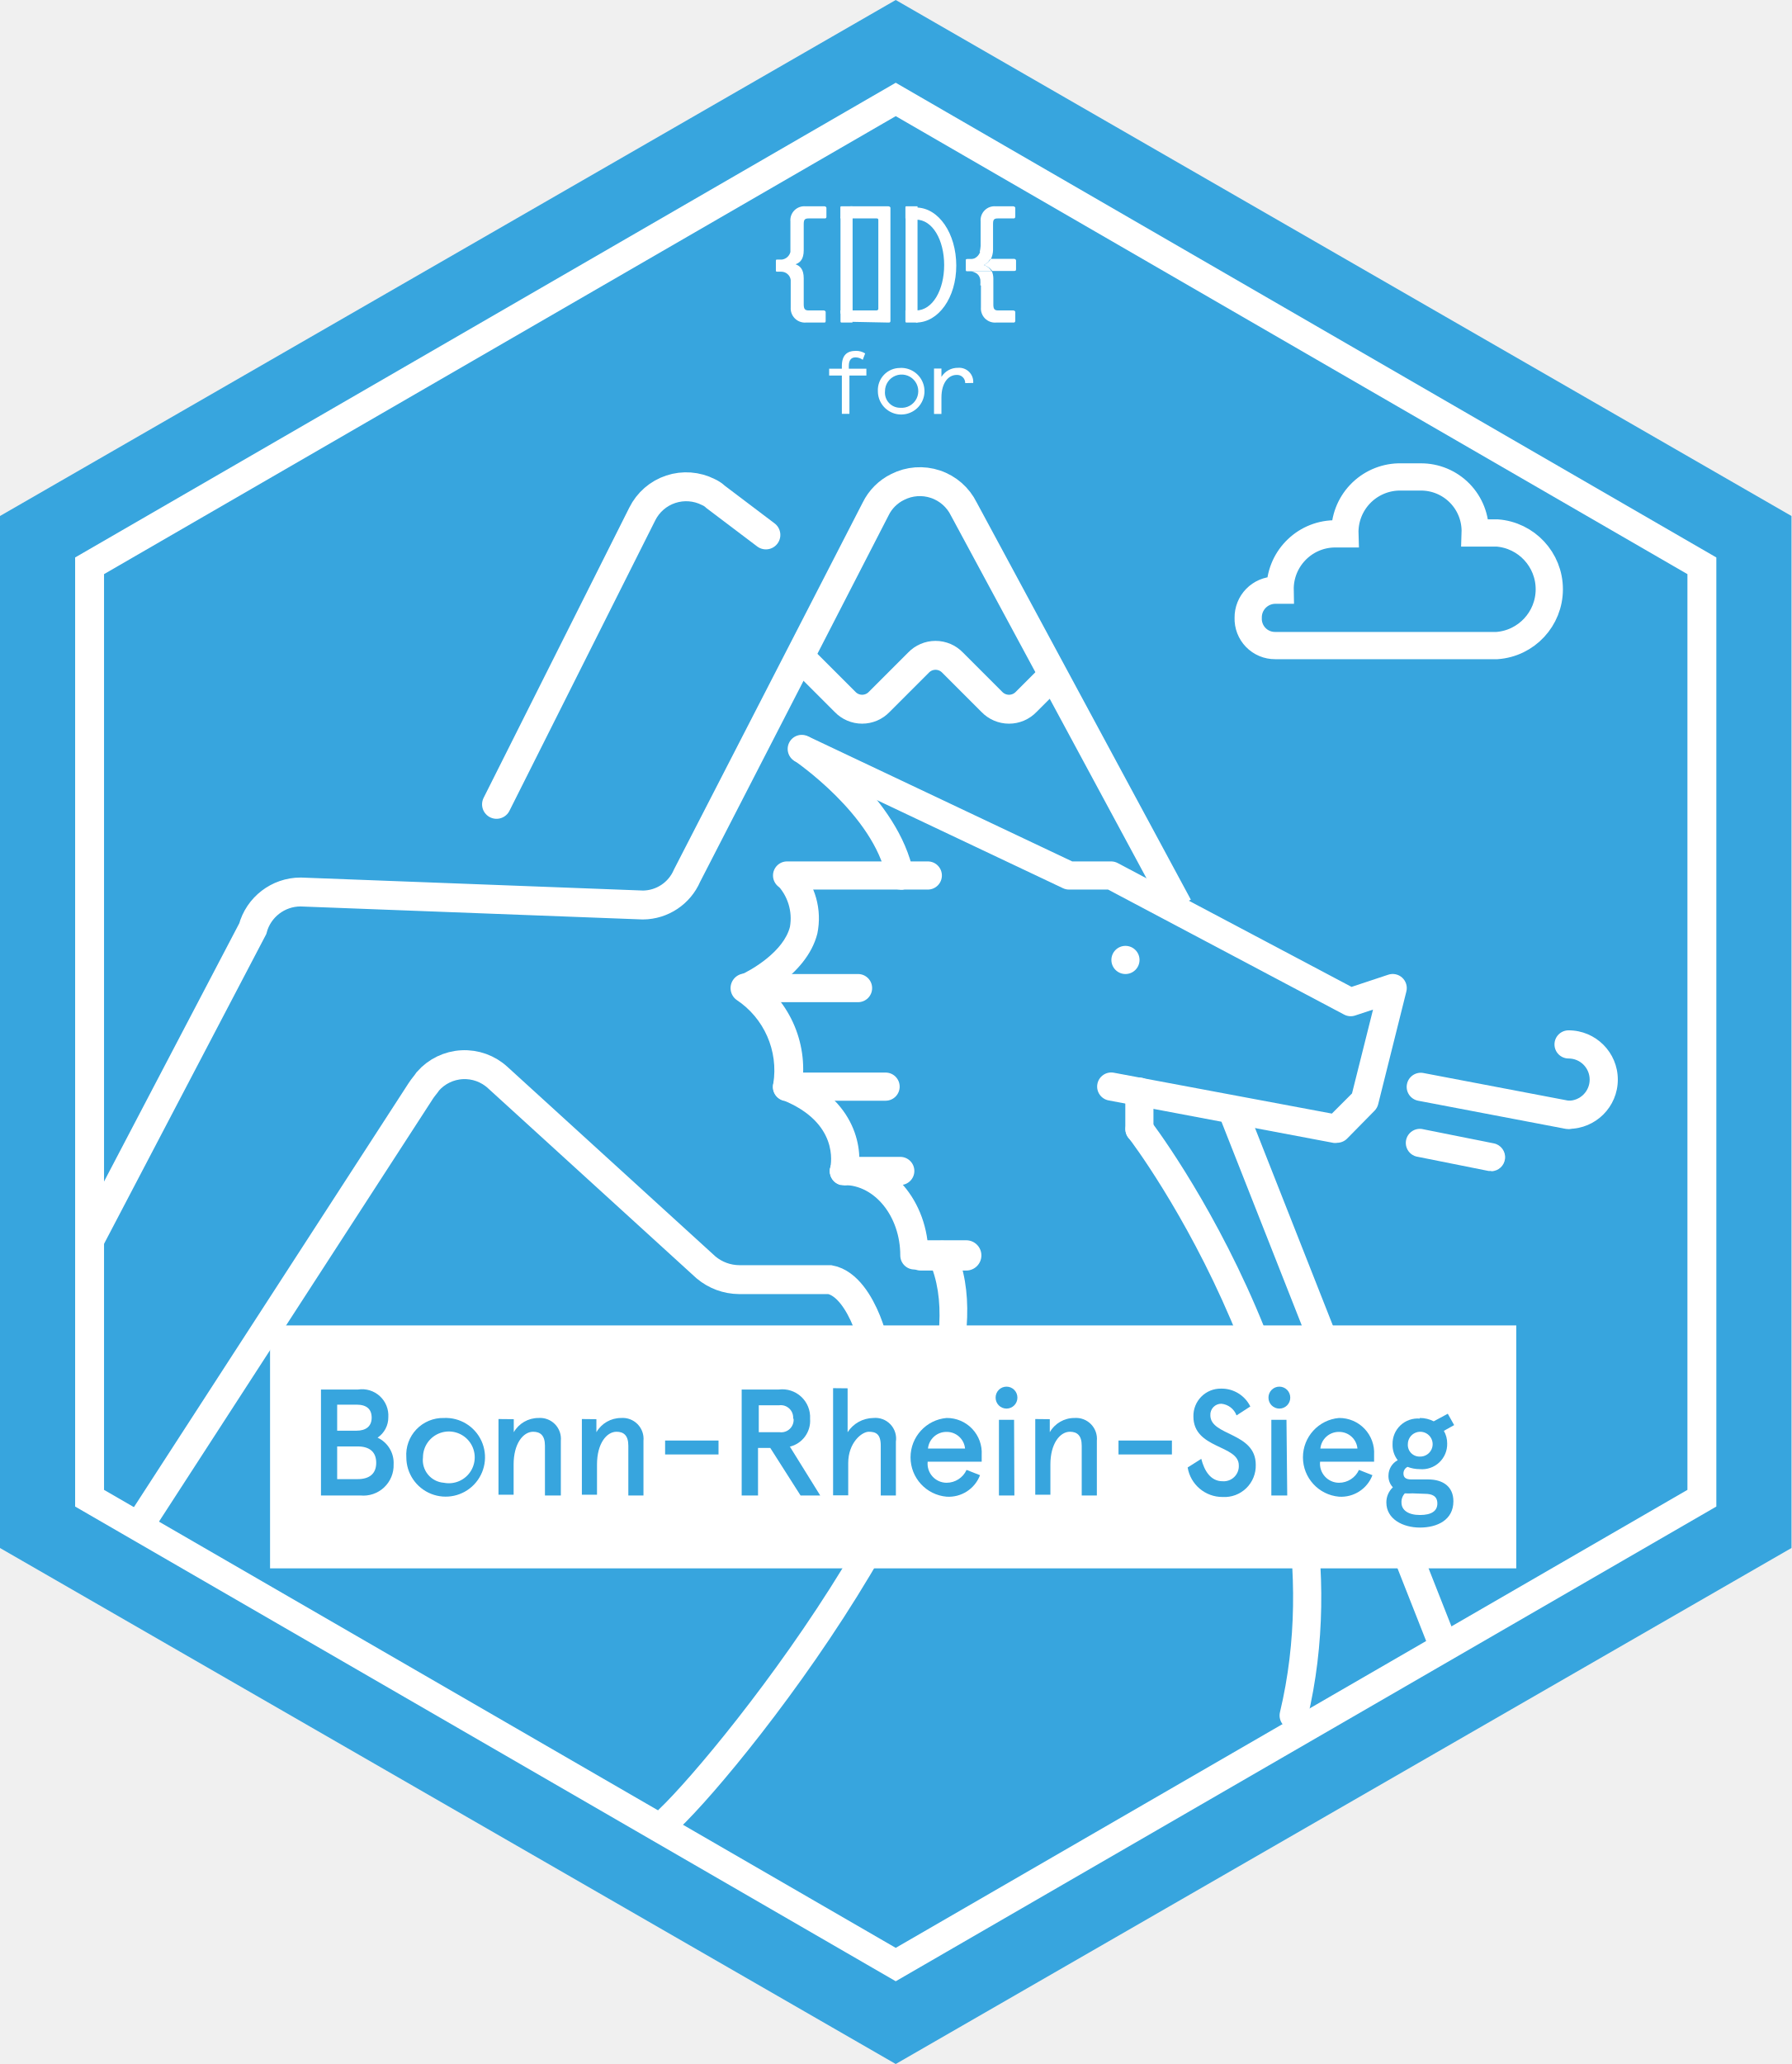
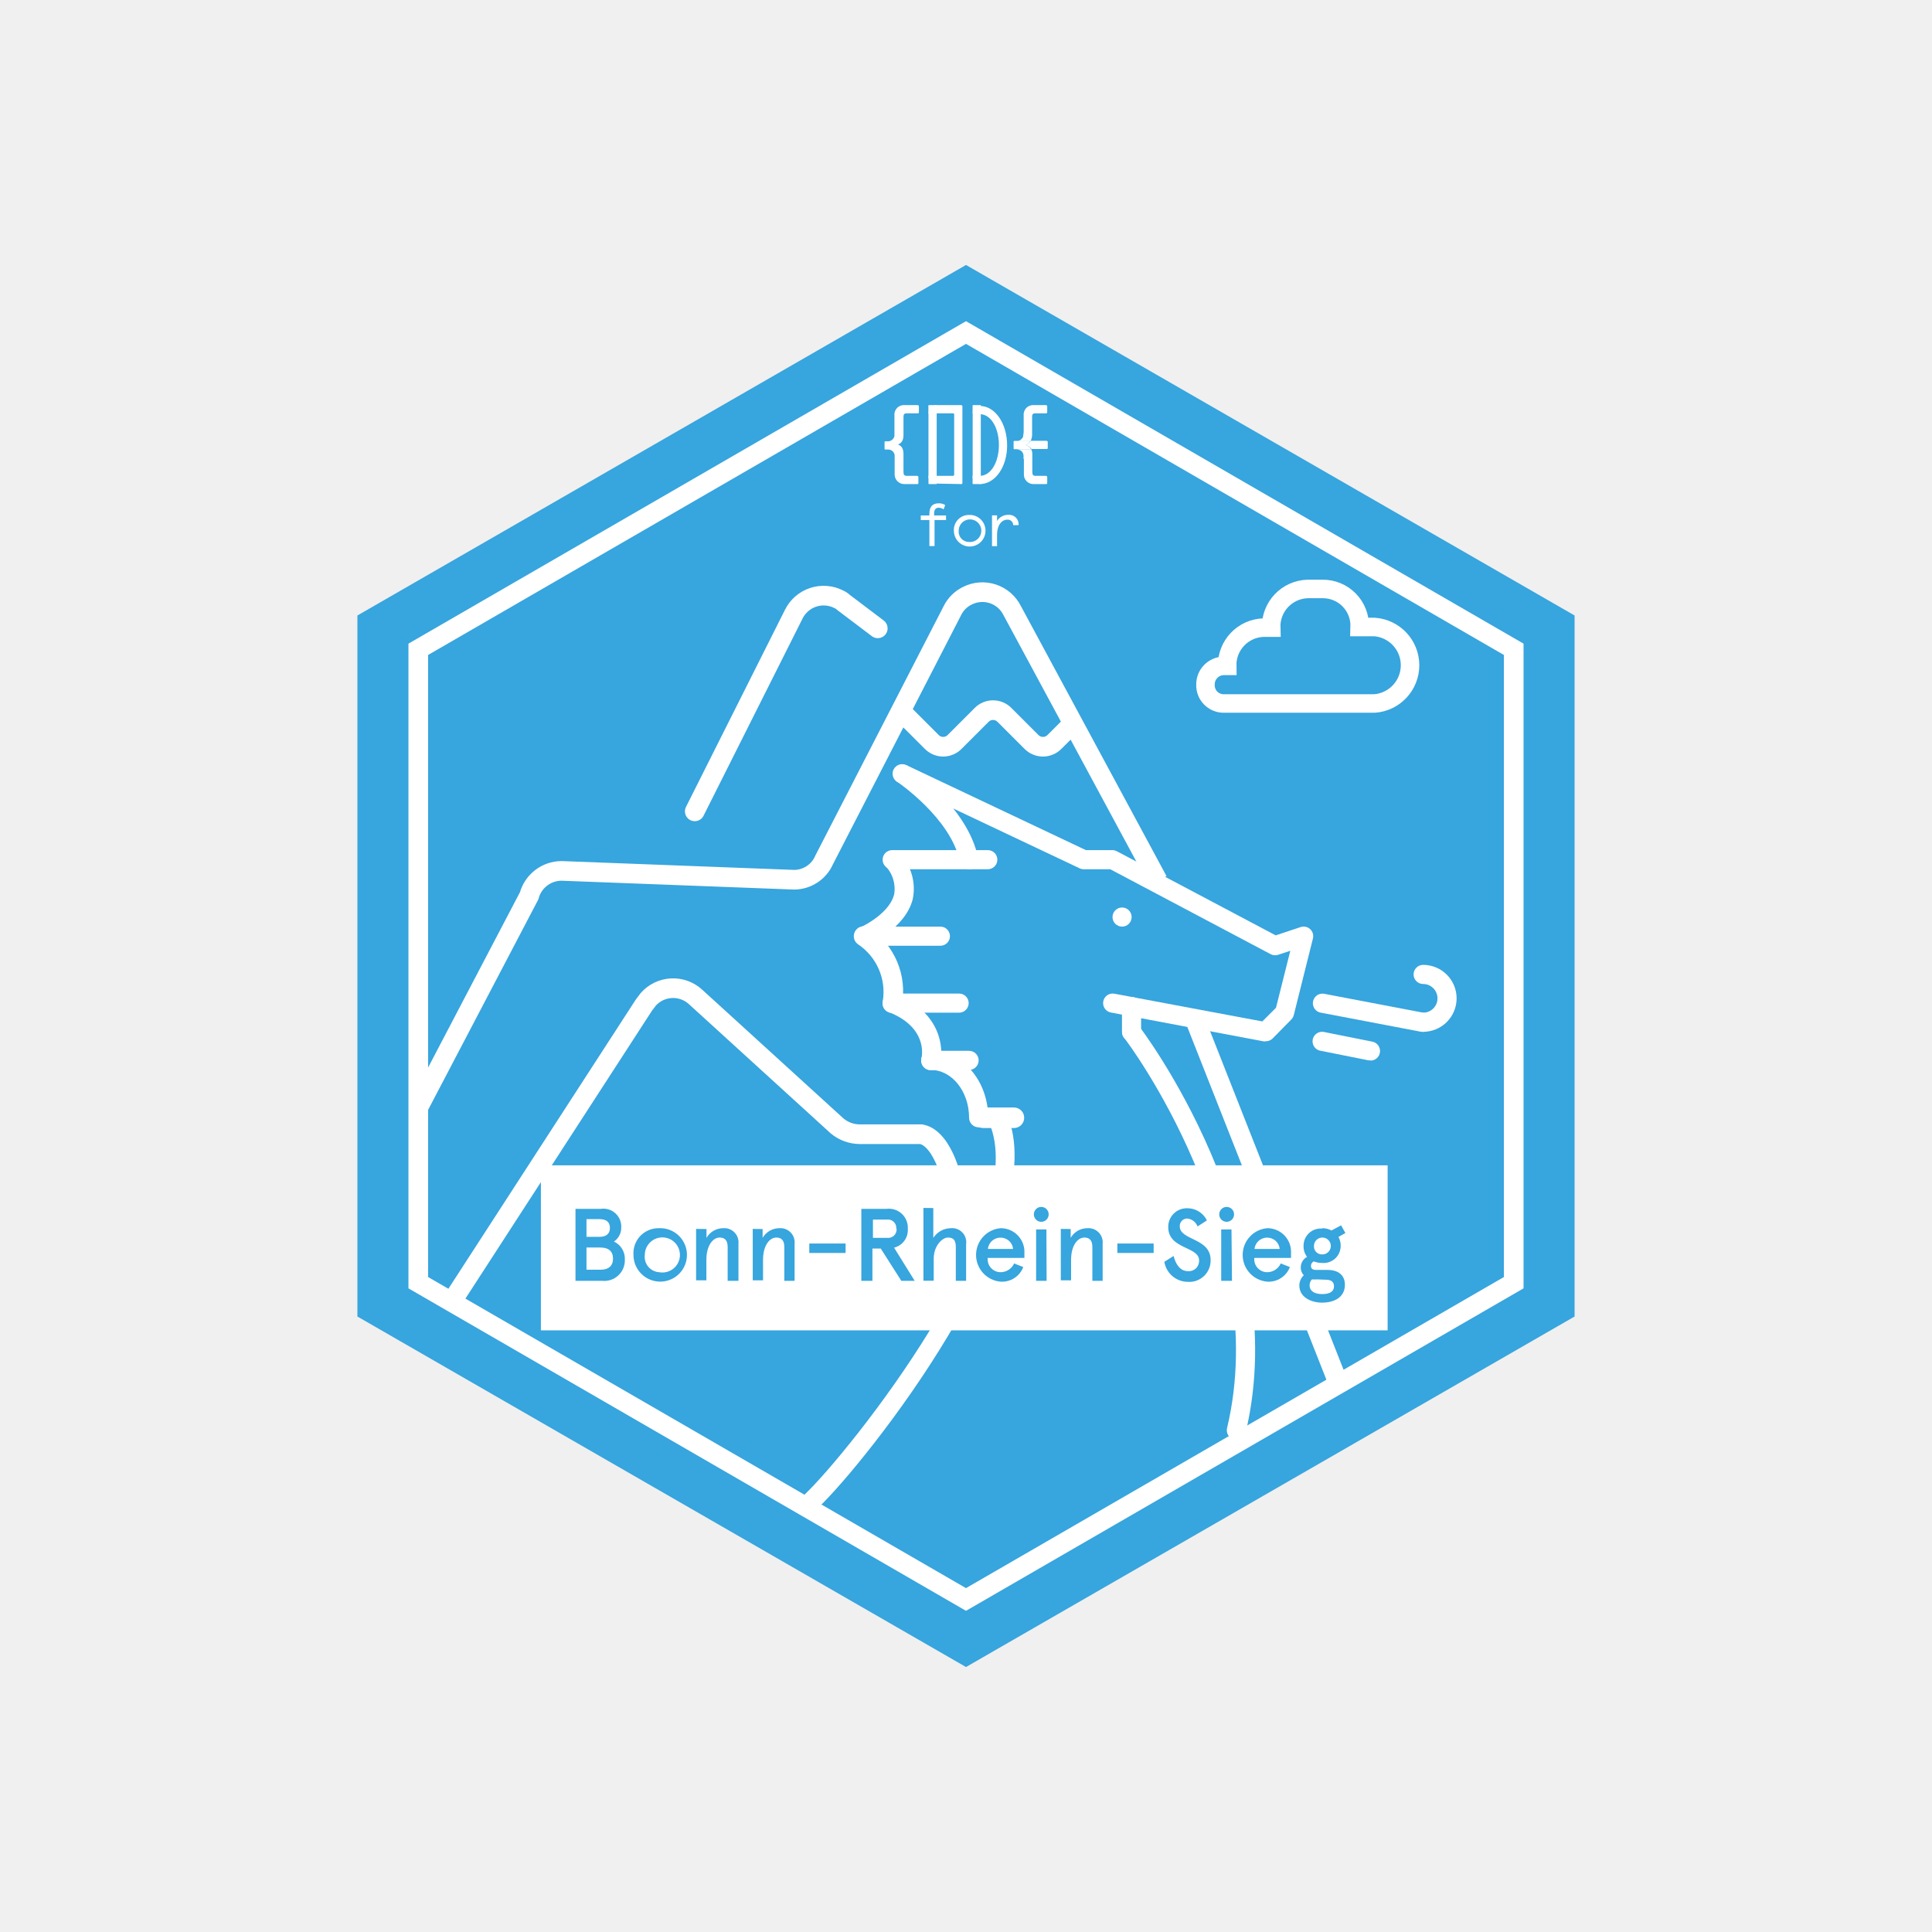
- <svg xmlns="http://www.w3.org/2000/svg" id="Ebene_1" data-name="Ebene 1" viewBox="0 0 118.37 136.36">
-   <defs>
-     <style>.cls-1,.cls-5,.cls-7,.cls-8,.cls-9{fill:none;}.cls-2{fill:#37a5de;}.cls-3{clip-path:url(#clip-path);}.cls-4{fill:#fff;}.cls-5,.cls-7,.cls-8,.cls-9{stroke:#fff;stroke-miterlimit:10;}.cls-5,.cls-7{stroke-width:1.91px;}.cls-6{clip-path:url(#clip-path-2);}.cls-7{stroke-linecap:round;}.cls-8{stroke-width:1.8px;}.cls-9{stroke-width:0.99px;}</style>
+ <svg xmlns="http://www.w3.org/2000/svg" id="Ebene_1" data-name="Ebene 1" viewBox="0 0 187.9 187.9" version="1.1" width="187.9" height="187.9">
+   <defs id="defs10">
+     <style id="style2">.cls-1,.cls-5,.cls-7,.cls-8,.cls-9{fill:none;}.cls-2{fill:#37a5de;}.cls-3{clip-path:url(#clip-path);}.cls-4{fill:#fff;}.cls-5,.cls-7,.cls-8,.cls-9{stroke:#fff;stroke-miterlimit:10;}.cls-5,.cls-7{stroke-width:1.91px;}.cls-6{clip-path:url(#clip-path-2);}.cls-7{stroke-linecap:round;}.cls-8{stroke-width:1.8px;}.cls-9{stroke-width:0.99px;}</style>
    <clipPath id="clip-path" transform="translate(-8.99 -9.49)">
-       <rect class="cls-1" width="136.35" height="155.34" />
+       <rect class="cls-1" width="136.35" height="155.34" id="rect4" x="0" y="0" style="fill:none" />
    </clipPath>
    <clipPath id="clip-path-2" transform="translate(-8.99 -9.49)">
-       <rect class="cls-1" width="136.35" height="155.34" />
+       <rect class="cls-1" width="136.35" height="155.34" id="rect7" x="0" y="0" style="fill:none" />
    </clipPath>
  </defs>
-   <polygon class="cls-2" points="0 102.27 0 34.09 59.19 0 118.38 34.09 118.38 102.27 59.19 136.36 0 102.27" />
-   <g class="cls-3">
-     <path class="cls-4" d="M66,33.26a.82.82,0,0,0-.48-.16c-.28,0-.44.18-.44.56v.19h1.16v.45H65.12v2.53h-.5V34.3h-.84v-.45h.84v-.18c0-.72.35-1,.92-1a1.11,1.11,0,0,1,.62.17Z" transform="translate(-8.99 -9.49)" />
-     <path class="cls-4" d="M68.42,33.8A1.54,1.54,0,1,1,67,35.34a1.46,1.46,0,0,1,1.47-1.54m0,2.63a1.1,1.1,0,1,0-1-1.09,1,1,0,0,0,1,1.09" transform="translate(-8.99 -9.49)" />
-     <path class="cls-4" d="M72.77,34.8a.53.53,0,0,0-.57-.54c-.52,0-1,.49-1,1.5v1.08h-.49v-3h.49v.55a1.26,1.26,0,0,1,1.1-.6.93.93,0,0,1,1,1Z" transform="translate(-8.99 -9.49)" />
-     <polygon class="cls-4" points="55.54 14.33 55.54 14.43 55.54 20.72 56.07 20.72 56.22 20.72 56.34 20.72 56.34 14.33 55.54 14.33" />
-     <path class="cls-4" d="M67.7,30.8c.06,0,.13,0,.13-.1V23.22c0-.05-.07-.1-.13-.1H65.2c-.05,0-.07,0-.07.05v.65c0,.05,0,.1.07.1H66.9c.06,0,.13,0,.13.1V29.9c0,.06-.07.1-.13.1H65.2c-.05,0-.07,0-.07,0v.65c0,.05,0,.1.07.1Z" transform="translate(-8.99 -9.49)" />
-     <polygon class="cls-4" points="59.84 14.33 59.84 14.43 59.84 20.72 60.51 20.72 60.63 20.72 60.63 14.33 59.84 14.33" />
-     <path class="cls-4" d="M69.52,30.8V30c1.1,0,1.86-1.36,1.86-3s-.76-3-1.86-3v-.8c1.5,0,2.66,1.72,2.66,3.84S71,30.8,69.52,30.8" transform="translate(-8.99 -9.49)" />
-     <path class="cls-4" d="M61.24,28.35V29.8a.94.94,0,0,0,1,1h1.24s.07,0,.07-.1v-.6c0-.05-.07-.1-.12-.1h-1c-.26,0-.33-.11-.33-.4V27.88c0-.6-.24-.82-.54-.93.3-.11.54-.33.54-.93V24.3c0-.29.06-.38.33-.38h1.1a.1.1,0,0,0,.07-.1v-.6c0-.05-.07-.1-.12-.1H62.22a.92.92,0,0,0-1,1v1.62s0,.3,0,.4a.67.67,0,0,1-.57.5h-.31c-.06,0-.08,0-.08.1v.6c0,.06,0,.1.08.1h.28a.63.63,0,0,1,.62.54c0,.1,0,.39,0,.39" transform="translate(-8.99 -9.49)" />
-     <path class="cls-4" d="M65.2,23.12h-.6c-.06,0-.08,0-.08.1v.7h.8v-.8Z" transform="translate(-8.99 -9.49)" />
-     <path class="cls-4" d="M64.53,30.1v.6c0,.05,0,.1.07.1h.72V30h-.8Z" transform="translate(-8.99 -9.49)" />
-     <path class="cls-4" d="M69.49,23.12h-.6c-.06,0-.07,0-.07.1v.7h.8v-.8Z" transform="translate(-8.99 -9.49)" />
-     <path class="cls-4" d="M68.82,30.1v.6c0,.05,0,.1.07.1h.73V30h-.8Z" transform="translate(-8.99 -9.49)" />
-     <path class="cls-4" d="M73.81,28.35V29.8a.93.93,0,0,0,1,1H76a.12.12,0,0,0,.08-.1v-.6c0-.05-.07-.1-.13-.1h-1c-.26,0-.32-.11-.32-.4V27.88a1.17,1.17,0,0,0-.1-.47H73.17c.37.1.53.23.6.55a2.33,2.33,0,0,1,0,.38" transform="translate(-8.99 -9.49)" />
-     <path class="cls-4" d="M73.76,26.12a.73.73,0,0,1-.56.5h1.26a1.41,1.41,0,0,0,.15-.6V24.3c0-.29.05-.38.32-.38H76a.11.11,0,0,0,.08-.1v-.6c0-.05-.08-.1-.13-.1H74.79a.92.92,0,0,0-1,1v1.62a2.77,2.77,0,0,1-.06.4" transform="translate(-8.99 -9.49)" />
-     <path class="cls-4" d="M74,27a1.11,1.11,0,0,1,.56.39H76c.06,0,.13,0,.13-.1v-.6c0-.05-.08-.1-.13-.1H74.46A1,1,0,0,1,74,27" transform="translate(-8.99 -9.49)" />
-     <path class="cls-4" d="M72.88,26.61c-.06,0-.07,0-.07.1v.6c0,.05,0,.1.07.1h1.63A.87.87,0,0,0,74,27a.79.79,0,0,0,.42-.4H72.88Z" transform="translate(-8.99 -9.49)" />
-     <polygon class="cls-5" points="112.46 98.98 59.19 129.79 5.92 98.98 5.92 37.38 59.19 6.57 112.46 37.38 112.46 98.98" />
+   <polygon class="cls-2" points="59.19,0 118.38,34.09 118.38,102.27 59.19,136.36 0,102.27 0,34.09 " id="polygon14" style="fill:#37a5de" transform="translate(34.76,25.77)" />
+   <g class="cls-3" clip-path="url(#clip-path)" id="g50" transform="translate(34.76,25.77)">
+     <path class="cls-4" d="M 66,33.26 A 0.82,0.82 0 0 0 65.52,33.1 c -0.28,0 -0.44,0.18 -0.44,0.56 v 0.19 h 1.16 v 0.45 h -1.12 v 2.53 h -0.5 V 34.3 h -0.84 v -0.45 h 0.84 v -0.18 c 0,-0.72 0.35,-1 0.92,-1 a 1.11,1.11 0 0 1 0.62,0.17 z" transform="translate(-8.99,-9.49)" id="path16" style="fill:#ffffff" />
+     <path class="cls-4" d="M 68.42,33.8 A 1.54,1.54 0 1 1 67,35.34 1.46,1.46 0 0 1 68.47,33.8 m 0,2.63 a 1.1,1.1 0 1 0 -1,-1.09 1,1 0 0 0 1,1.09" transform="translate(-8.99,-9.49)" id="path18" style="fill:#ffffff" />
+     <path class="cls-4" d="M 72.77,34.8 A 0.53,0.53 0 0 0 72.2,34.26 c -0.52,0 -1,0.49 -1,1.5 v 1.08 h -0.49 v -3 h 0.49 v 0.55 a 1.26,1.26 0 0 1 1.1,-0.6 0.93,0.93 0 0 1 1,1 z" transform="translate(-8.99,-9.49)" id="path20" style="fill:#ffffff" />
+     <polygon class="cls-4" points="56.34,14.33 55.54,14.33 55.54,14.43 55.54,20.72 56.07,20.72 56.22,20.72 56.34,20.72 " id="polygon22" style="fill:#ffffff" />
+     <path class="cls-4" d="m 67.7,30.8 c 0.06,0 0.13,0 0.13,-0.1 v -7.48 c 0,-0.05 -0.07,-0.1 -0.13,-0.1 h -2.5 c -0.05,0 -0.07,0 -0.07,0.05 v 0.65 c 0,0.05 0,0.1 0.07,0.1 h 1.7 c 0.06,0 0.13,0 0.13,0.1 v 5.88 c 0,0.06 -0.07,0.1 -0.13,0.1 h -1.7 c -0.05,0 -0.07,0 -0.07,0 v 0.65 c 0,0.05 0,0.1 0.07,0.1 z" transform="translate(-8.99,-9.49)" id="path24" style="fill:#ffffff" />
+     <polygon class="cls-4" points="59.84,20.72 60.51,20.72 60.63,20.72 60.63,14.33 59.84,14.33 59.84,14.43 " id="polygon26" style="fill:#ffffff" />
+     <path class="cls-4" d="M 69.52,30.8 V 30 c 1.1,0 1.86,-1.36 1.86,-3 0,-1.64 -0.76,-3 -1.86,-3 v -0.8 c 1.5,0 2.66,1.72 2.66,3.84 0,2.12 -1.18,3.76 -2.66,3.76" transform="translate(-8.99,-9.49)" id="path28" style="fill:#ffffff" />
+     <path class="cls-4" d="m 61.24,28.35 v 1.45 a 0.94,0.94 0 0 0 1,1 h 1.24 c 0,0 0.07,0 0.07,-0.1 v -0.6 c 0,-0.05 -0.07,-0.1 -0.12,-0.1 h -1 C 62.17,30 62.1,29.89 62.1,29.6 v -1.72 c 0,-0.6 -0.24,-0.82 -0.54,-0.93 0.3,-0.11 0.54,-0.33 0.54,-0.93 V 24.3 c 0,-0.29 0.06,-0.38 0.33,-0.38 h 1.1 a 0.1,0.1 0 0 0 0.07,-0.1 v -0.6 c 0,-0.05 -0.07,-0.1 -0.12,-0.1 h -1.26 a 0.92,0.92 0 0 0 -1,1 v 1.62 c 0,0 0,0.3 0,0.4 a 0.67,0.67 0 0 1 -0.57,0.5 h -0.31 c -0.06,0 -0.08,0 -0.08,0.1 v 0.6 c 0,0.06 0,0.1 0.08,0.1 h 0.28 a 0.63,0.63 0 0 1 0.62,0.54 c 0,0.1 0,0.39 0,0.39" transform="translate(-8.99,-9.49)" id="path30" style="fill:#ffffff" />
+     <path class="cls-4" d="m 65.2,23.12 h -0.6 c -0.06,0 -0.08,0 -0.08,0.1 v 0.7 h 0.8 v -0.8 z" transform="translate(-8.99,-9.49)" id="path32" style="fill:#ffffff" />
+     <path class="cls-4" d="m 64.53,30.1 v 0.6 c 0,0.05 0,0.1 0.07,0.1 h 0.72 V 30 h -0.8 z" transform="translate(-8.99,-9.49)" id="path34" style="fill:#ffffff" />
+     <path class="cls-4" d="m 69.49,23.12 h -0.6 c -0.06,0 -0.07,0 -0.07,0.1 v 0.7 h 0.8 v -0.8 z" transform="translate(-8.99,-9.49)" id="path36" style="fill:#ffffff" />
+     <path class="cls-4" d="m 68.82,30.1 v 0.6 c 0,0.05 0,0.1 0.07,0.1 h 0.73 V 30 h -0.8 z" transform="translate(-8.99,-9.49)" id="path38" style="fill:#ffffff" />
+     <path class="cls-4" d="m 73.81,28.35 v 1.45 a 0.93,0.93 0 0 0 1,1 H 76 a 0.12,0.12 0 0 0 0.08,-0.1 v -0.6 c 0,-0.05 -0.07,-0.1 -0.13,-0.1 h -1 c -0.26,0 -0.32,-0.11 -0.32,-0.4 v -1.72 a 1.17,1.17 0 0 0 -0.1,-0.47 h -1.36 c 0.37,0.1 0.53,0.23 0.6,0.55 a 2.33,2.33 0 0 1 0,0.38" transform="translate(-8.99,-9.49)" id="path40" style="fill:#ffffff" />
+     <path class="cls-4" d="m 73.76,26.12 a 0.73,0.73 0 0 1 -0.56,0.5 h 1.26 a 1.41,1.41 0 0 0 0.15,-0.6 V 24.3 c 0,-0.29 0.05,-0.38 0.32,-0.38 H 76 a 0.11,0.11 0 0 0 0.08,-0.1 v -0.6 c 0,-0.05 -0.08,-0.1 -0.13,-0.1 h -1.16 a 0.92,0.92 0 0 0 -1,1 v 1.62 a 2.77,2.77 0 0 1 -0.06,0.4" transform="translate(-8.99,-9.49)" id="path42" style="fill:#ffffff" />
+     <path class="cls-4" d="m 74,27 a 1.11,1.11 0 0 1 0.56,0.39 H 76 c 0.06,0 0.13,0 0.13,-0.1 v -0.6 c 0,-0.05 -0.08,-0.1 -0.13,-0.1 H 74.46 A 1,1 0 0 1 74,27" transform="translate(-8.99,-9.49)" id="path44" style="fill:#ffffff" />
+     <path class="cls-4" d="m 72.88,26.61 c -0.06,0 -0.07,0 -0.07,0.1 v 0.6 c 0,0.05 0,0.1 0.07,0.1 h 1.63 A 0.87,0.87 0 0 0 74,27 0.79,0.79 0 0 0 74.42,26.6 h -1.54 z" transform="translate(-8.99,-9.49)" id="path46" style="fill:#ffffff" />
+     <polygon class="cls-5" points="5.92,98.98 5.92,37.38 59.19,6.57 112.46,37.38 112.46,98.98 59.19,129.79 " id="polygon48" style="fill:none;stroke:#ffffff;stroke-width:1.91px;stroke-miterlimit:10" />
  </g>
-   <g class="cls-6">
-     <path class="cls-5" d="M66.62,98.31c.46,1.15-.51-3.85-2.79-4.28h-6a3.45,3.45,0,0,1-2.19-.81L41.88,80.68a3.23,3.23,0,0,0-4.61.24c-.16.24-.32.4-.48.65L18.31,110.09" transform="translate(-8.99 -9.49)" />
-     <path class="cls-5" d="M86.84,69.38,72.68,43.12a3.24,3.24,0,0,0-4.37-1.46,3.17,3.17,0,0,0-1.46,1.46L54.39,67.34a3.2,3.2,0,0,1-2.91,1.94l-22.63-.86a3.28,3.28,0,0,0-3.16,2.43L14.91,91.43" transform="translate(-8.99 -9.49)" />
-     <path class="cls-7" d="M41.8,62.63l9.63-19.18A3.24,3.24,0,0,1,55.8,42a1.7,1.7,0,0,1,.48.32l3.32,2.51" transform="translate(-8.99 -9.49)" />
-     <path class="cls-5" d="M62.11,53.14l2.72,2.72a1.56,1.56,0,0,0,2.26,0l2.59-2.59a1.56,1.56,0,0,1,2.26,0l2.59,2.59a1.57,1.57,0,0,0,2.27,0l1.72-1.72" transform="translate(-8.99 -9.49)" />
-     <line class="cls-5" x1="35.8" y1="94.12" x2="35.8" y2="94.12" />
-     <path class="cls-8" d="M106.47,44.7h1.44a3.73,3.73,0,0,1,0,7.44H93.25a1.77,1.77,0,0,1-1.78-1.83,1.8,1.8,0,0,1,1.78-1.83h.33a3.65,3.65,0,0,1,3.56-3.72h.72A3.65,3.65,0,0,1,101.41,41h1.45A3.58,3.58,0,0,1,106.47,44.7Z" transform="translate(-8.99 -9.49)" />
-     <path class="cls-4" d="M72.84,93.43h-3a1,1,0,0,1,0-2h3a1,1,0,1,1,0,2" transform="translate(-8.99 -9.49)" />
-     <path class="cls-4" d="M83.36,73.84a.93.93,0,0,1,0-1.86h0a.93.93,0,1,1,0,1.86" transform="translate(-8.99 -9.49)" />
-     <path class="cls-4" d="M68.48,68.26a.93.93,0,0,1-.91-.75c-.84-4.21-6.06-7.74-6.11-7.78a.93.93,0,0,1,1-1.55c.24.16,5.91,4,6.9,9a.93.93,0,0,1-.73,1.09l-.18,0" transform="translate(-8.99 -9.49)" />
-     <path class="cls-4" d="M94.48,123.73l-.22,0a.93.93,0,0,1-.69-1.12c4.48-18.76-9.82-37.74-9.95-37.87a.93.93,0,0,1,1.32-1.31c.13.13,15.17,19.81,10.44,39.61a.93.93,0,0,1-.9.71" transform="translate(-8.99 -9.49)" />
-     <path class="cls-4" d="M68.48,87.78H64.76a.93.93,0,1,1,0-1.86h3.72a.93.93,0,1,1,0,1.86" transform="translate(-8.99 -9.49)" />
-     <path class="cls-4" d="M97.3,85l-.17,0L82.25,82.19a.93.93,0,0,1,.34-1.83L97,83.06l1.33-1.33,1.39-5.54-1.18.39a.93.93,0,0,1-.73-.06l-15.6-8.26H79.63a.94.94,0,0,1-.4-.09L61.57,59.81a.93.93,0,0,1,.8-1.68L79.84,66.4h2.58a.93.93,0,0,1,.43.11l15.45,8.18,2.41-.8A.93.93,0,0,1,101.92,75l-1.86,7.44a.93.93,0,0,1-.24.43L98,84.72a.94.94,0,0,1-.66.27" transform="translate(-8.99 -9.49)" />
-     <path class="cls-4" d="M70.34,68.26H61a.93.93,0,1,1,0-1.86h9.3a.93.93,0,1,1,0,1.86" transform="translate(-8.99 -9.49)" />
-     <path class="cls-4" d="M65.69,75.7H58.25a.93.93,0,0,1,0-1.86h7.44a.93.93,0,1,1,0,1.86" transform="translate(-8.99 -9.49)" />
-     <path class="cls-4" d="M67.55,82.21H61a.93.93,0,1,1,0-1.86h6.51a.93.93,0,1,1,0,1.86" transform="translate(-8.99 -9.49)" />
-     <path class="cls-4" d="M64.76,87.78l-.23,0a.93.93,0,0,1-.68-1.13c.07-.29.57-3-3.16-4.49a.93.93,0,1,1,.69-1.73c4.27,1.71,4.67,5.11,4.28,6.67a.93.93,0,0,1-.9.7" transform="translate(-8.99 -9.49)" />
-     <path class="cls-4" d="M61,82.21l-.23,0a.93.93,0,0,1-.68-1.13,5.58,5.58,0,0,0-2.44-5.54A.93.93,0,0,1,58.81,74a7.39,7.39,0,0,1,3.13,7.48.93.93,0,0,1-.9.71" transform="translate(-8.99 -9.49)" />
-     <path class="cls-4" d="M58.25,75.7a.93.93,0,0,1-.37-1.78c.78-.34,2.9-1.57,3.31-3.2a3.21,3.21,0,0,0-.87-2.8.93.93,0,0,1,1.45-1.16A5,5,0,0,1,63,71.17c-.72,2.85-4.22,4.39-4.37,4.45a.93.93,0,0,1-.36.07" transform="translate(-8.99 -9.49)" />
-     <path class="cls-4" d="M84.28,85a.93.93,0,0,1-.93-.93V81.61a.93.93,0,0,1,1.86,0v2.46a.93.93,0,0,1-.93.93" transform="translate(-8.99 -9.49)" />
-     <path class="cls-4" d="M53.37,130.64a1.35,1.35,0,0,1-.84-.3.93.93,0,0,1,0-1.31c4.21-4,22.26-26.53,17.86-36.21A.93.93,0,0,1,72.11,92c4.83,10.63-13.7,34-18.27,38.32-.18.17-.24.27-.47.27" transform="translate(-8.99 -9.49)" />
-     <path class="cls-4" d="M69.41,93.36a.93.93,0,0,1-.93-.93c0-2.56-1.67-4.65-3.72-4.65a.93.93,0,1,1,0-1.86c3.08,0,5.58,2.92,5.58,6.51a.93.93,0,0,1-.93.93" transform="translate(-8.99 -9.49)" />
-     <path class="cls-4" d="M93.63,110.09H89.92a.93.93,0,1,1,0-1.86h3.71a.93.93,0,1,1,0,1.86" transform="translate(-8.99 -9.49)" />
-     <path class="cls-4" d="M93.35,104.52H89.58a.93.93,0,0,1,0-1.86h3.77a.93.93,0,1,1,0,1.86" transform="translate(-8.99 -9.49)" />
-     <path class="cls-4" d="M112.64,84.07a.93.93,0,1,1,0-1.86,1.39,1.39,0,1,0,0-2.79.93.93,0,0,1,0-1.86,3.25,3.25,0,1,1,0,6.51" transform="translate(-8.99 -9.49)" />
-     <path class="cls-4" d="M112.64,84.07l-.18,0-9.76-1.86a.93.93,0,1,1,.35-1.83l9.76,1.86a.93.93,0,0,1-.17,1.84" transform="translate(-8.99 -9.49)" />
-     <path class="cls-4" d="M107.53,86.85l-.18,0-4.65-.93a.93.93,0,1,1,.36-1.82l4.65.93a.93.93,0,0,1-.18,1.84" transform="translate(-8.99 -9.49)" />
-     <line class="cls-5" x1="81.45" y1="73.37" x2="95.43" y2="108.83" />
-     <rect class="cls-4" x="18.34" y="88.06" width="81.36" height="15.06" />
-     <rect class="cls-9" x="18.34" y="88.06" width="81.36" height="15.06" />
-     <path class="cls-2" d="M32.65,101.29a1.74,1.74,0,0,1,2,1.83,1.61,1.61,0,0,1-.71,1.35A1.84,1.84,0,0,1,35,106.23a2,2,0,0,1-2.2,2.06h-2.6v-7Zm-1.38,1v1.72h1.28c.62,0,1-.29,1-.86s-.34-.86-1-.86Zm0,2.76v2.16h1.35c.81,0,1.23-.38,1.23-1.08s-.42-1.08-1.23-1.08Z" transform="translate(-8.99 -9.49)" />
-     <path class="cls-2" d="M38.32,103.17a2.6,2.6,0,1,1-2.48,2.6,2.43,2.43,0,0,1,2.48-2.6m0,4.28a1.71,1.71,0,1,0-1.38-1.68,1.5,1.5,0,0,0,1.38,1.68" transform="translate(-8.99 -9.49)" />
-     <path class="cls-2" d="M42.94,103.25v.86a1.88,1.88,0,0,1,1.63-.94,1.38,1.38,0,0,1,1.48,1.51v3.61H45V105c0-.68-.31-.92-.78-.92-.65,0-1.29.77-1.29,2.16v2h-1v-5Z" transform="translate(-8.99 -9.49)" />
-     <path class="cls-2" d="M48.4,103.25v.86a1.88,1.88,0,0,1,1.63-.94,1.38,1.38,0,0,1,1.48,1.51v3.61h-1V105c0-.68-.31-.92-.78-.92-.65,0-1.29.77-1.29,2.16v2h-1v-5Z" transform="translate(-8.99 -9.49)" />
-     <rect class="cls-2" x="43.95" y="95.17" width="3.53" height="0.92" />
-     <path class="cls-2" d="M61.19,105.07l2,3.22h-1.3l-2-3.14h-.81v3.14H58v-7h2.45a1.84,1.84,0,0,1,2.07,1.93,1.76,1.76,0,0,1-1.36,1.85m.24-1.85a.82.82,0,0,0-.92-.89H59.13v1.78h1.38a.82.82,0,0,0,.92-.89" transform="translate(-8.99 -9.49)" />
-     <path class="cls-2" d="M65,101.21v2.9a2.06,2.06,0,0,1,1.7-.94,1.37,1.37,0,0,1,1.49,1.57v3.55h-1V105c0-.77-.32-.92-.79-.92s-1.36.73-1.36,2.07v2.13h-1v-7.08Z" transform="translate(-8.99 -9.49)" />
-     <path class="cls-2" d="M73.86,106.06H70.29a1.26,1.26,0,0,0,1.25,1.39,1.45,1.45,0,0,0,1.32-.85l.89.35a2.21,2.21,0,0,1-2.21,1.42,2.61,2.61,0,0,1,0-5.2,2.3,2.3,0,0,1,2.32,2.44Zm-3.55-.87h2.45a1.21,1.21,0,0,0-1.22-1.1,1.22,1.22,0,0,0-1.23,1.1" transform="translate(-8.99 -9.49)" />
-     <path class="cls-2" d="M75.5,101.1a.72.72,0,0,1,.72.73.72.72,0,0,1-1.44,0,.72.72,0,0,1,.72-.73m.52,7.19H75v-5h1Z" transform="translate(-8.99 -9.49)" />
-     <path class="cls-2" d="M78.36,103.25v.86a1.87,1.87,0,0,1,1.63-.94,1.38,1.38,0,0,1,1.48,1.51v3.61h-1V105c0-.68-.31-.92-.78-.92-.65,0-1.29.77-1.29,2.16v2h-1v-5Z" transform="translate(-8.99 -9.49)" />
-     <rect class="cls-2" x="73.91" y="95.17" width="3.53" height="0.92" />
-     <path class="cls-2" d="M90.7,103a1.19,1.19,0,0,0-1-.77.72.72,0,0,0-.73.76c0,1.38,3,1.11,3,3.27a2.07,2.07,0,0,1-2.19,2.13,2.33,2.33,0,0,1-2.31-1.95l.9-.57c.2.78.61,1.48,1.41,1.48a1,1,0,0,0,1.07-1.05c0-1.37-3-1.07-3-3.23a1.8,1.8,0,0,1,1.83-1.84,2.11,2.11,0,0,1,1.93,1.18Z" transform="translate(-8.99 -9.49)" />
-     <path class="cls-2" d="M93.53,101.1a.72.72,0,0,1,.72.73.72.72,0,0,1-1.44,0,.72.72,0,0,1,.72-.73m.52,7.19H93v-5h1Z" transform="translate(-8.99 -9.49)" />
-     <path class="cls-2" d="M99.79,106.06H96.22a1.26,1.26,0,0,0,1.25,1.39,1.45,1.45,0,0,0,1.32-.85l.89.35a2.21,2.21,0,0,1-2.21,1.42,2.61,2.61,0,0,1,0-5.2,2.3,2.3,0,0,1,2.32,2.44Zm-3.55-.87h2.45a1.21,1.21,0,0,0-1.22-1.1,1.22,1.22,0,0,0-1.23,1.1" transform="translate(-8.99 -9.49)" />
-     <path class="cls-2" d="M102.81,103.17a2,2,0,0,1,.92.22l.93-.5.42.75-.68.38a1.64,1.64,0,0,1,.22.84,1.66,1.66,0,0,1-1.81,1.69,2.25,2.25,0,0,1-.81-.15.48.48,0,0,0-.27.44c0,.27.17.39.52.39h1.11c1,0,1.67.49,1.67,1.44,0,1.25-1.08,1.74-2.21,1.74s-2.22-.56-2.22-1.66a1.36,1.36,0,0,1,.43-1,1.07,1.07,0,0,1-.29-.79,1.15,1.15,0,0,1,.61-1,1.64,1.64,0,0,1-.34-1.06,1.66,1.66,0,0,1,1.8-1.69m-.48,4.94a3.93,3.93,0,0,1-.51,0,.83.83,0,0,0-.22.61c0,.5.45.82,1.22.82s1.15-.27,1.15-.76-.34-.64-.83-.64Zm.48-2.43a.82.82,0,1,0-.79-.82.77.77,0,0,0,.79.82" transform="translate(-8.99 -9.49)" />
+   <g class="cls-6" clip-path="url(#clip-path-2)" id="g140" transform="translate(34.76,25.77)">
+     <path class="cls-5" d="m 66.62,98.31 c 0.46,1.15 -0.51,-3.85 -2.79,-4.28 h -6 A 3.45,3.45 0 0 1 55.64,93.22 L 41.88,80.68 a 3.23,3.23 0 0 0 -4.61,0.24 c -0.16,0.24 -0.32,0.4 -0.48,0.65 l -18.48,28.52" transform="translate(-8.99,-9.49)" id="path52" style="fill:none;stroke:#ffffff;stroke-width:1.91px;stroke-miterlimit:10" />
+     <path class="cls-5" d="M 86.84,69.38 72.68,43.12 a 3.24,3.24 0 0 0 -4.37,-1.46 3.17,3.17 0 0 0 -1.46,1.46 L 54.39,67.34 a 3.2,3.2 0 0 1 -2.91,1.94 L 28.85,68.42 a 3.28,3.28 0 0 0 -3.16,2.43 L 14.91,91.43" transform="translate(-8.99,-9.49)" id="path54" style="fill:none;stroke:#ffffff;stroke-width:1.91px;stroke-miterlimit:10" />
+     <path class="cls-7" d="M 41.8,62.63 51.43,43.45 A 3.24,3.24 0 0 1 55.8,42 a 1.7,1.7 0 0 1 0.48,0.32 l 3.32,2.51" transform="translate(-8.99,-9.49)" id="path56" style="fill:none;stroke:#ffffff;stroke-width:1.91px;stroke-linecap:round;stroke-miterlimit:10" />
+     <path class="cls-5" d="m 62.11,53.14 2.72,2.72 a 1.56,1.56 0 0 0 2.26,0 l 2.59,-2.59 a 1.56,1.56 0 0 1 2.26,0 l 2.59,2.59 a 1.57,1.57 0 0 0 2.27,0 l 1.72,-1.72" transform="translate(-8.99,-9.49)" id="path58" style="fill:none;stroke:#ffffff;stroke-width:1.91px;stroke-miterlimit:10" />
+     <line class="cls-5" x1="35.8" y1="94.12" x2="35.8" y2="94.12" id="line60" style="fill:none;stroke:#ffffff;stroke-width:1.91px;stroke-miterlimit:10" />
+     <path class="cls-8" d="m 106.47,44.7 h 1.44 a 3.73,3.73 0 0 1 0,7.44 H 93.25 a 1.77,1.77 0 0 1 -1.78,-1.83 1.8,1.8 0 0 1 1.78,-1.83 h 0.33 a 3.65,3.65 0 0 1 3.56,-3.72 h 0.72 A 3.65,3.65 0 0 1 101.41,41 h 1.45 a 3.58,3.58 0 0 1 3.61,3.7 z" transform="translate(-8.99,-9.49)" id="path62" style="fill:none;stroke:#ffffff;stroke-width:1.8px;stroke-miterlimit:10" />
+     <path class="cls-4" d="m 72.84,93.43 h -3 a 1,1 0 0 1 0,-2 h 3 a 1,1 0 1 1 0,2" transform="translate(-8.99,-9.49)" id="path64" style="fill:#ffffff" />
+     <path class="cls-4" d="m 83.36,73.84 a 0.93,0.93 0 0 1 0,-1.86 v 0 a 0.93,0.93 0 1 1 0,1.86" transform="translate(-8.99,-9.49)" id="path66" style="fill:#ffffff" />
+     <path class="cls-4" d="M 68.48,68.26 A 0.93,0.93 0 0 1 67.57,67.51 C 66.73,63.3 61.51,59.77 61.46,59.73 a 0.93,0.93 0 0 1 1,-1.55 c 0.24,0.16 5.91,4 6.9,9 a 0.93,0.93 0 0 1 -0.73,1.09 h -0.18" transform="translate(-8.99,-9.49)" id="path68" style="fill:#ffffff" />
+     <path class="cls-4" d="m 94.48,123.73 h -0.22 a 0.93,0.93 0 0 1 -0.69,-1.12 C 98.05,103.85 83.75,84.87 83.62,84.74 a 0.93,0.93 0 0 1 1.32,-1.31 c 0.13,0.13 15.17,19.81 10.44,39.61 a 0.93,0.93 0 0 1 -0.9,0.71" transform="translate(-8.99,-9.49)" id="path70" style="fill:#ffffff" />
+     <path class="cls-4" d="m 68.48,87.78 h -3.72 a 0.93,0.93 0 1 1 0,-1.86 h 3.72 a 0.93,0.93 0 1 1 0,1.86" transform="translate(-8.99,-9.49)" id="path72" style="fill:#ffffff" />
+     <path class="cls-4" d="M 97.3,85 H 97.13 L 82.25,82.19 a 0.931,0.931 0 0 1 0.34,-1.83 l 14.41,2.7 1.33,-1.33 1.39,-5.54 -1.18,0.39 a 0.93,0.93 0 0 1 -0.73,-0.06 l -15.6,-8.26 h -2.58 a 0.94,0.94 0 0 1 -0.4,-0.09 L 61.57,59.81 a 0.93,0.93 0 0 1 0.8,-1.68 l 17.47,8.27 h 2.58 a 0.93,0.93 0 0 1 0.43,0.11 l 15.45,8.18 2.41,-0.8 a 0.93,0.93 0 0 1 1.21,1.11 l -1.86,7.44 a 0.93,0.93 0 0 1 -0.24,0.43 L 98,84.72 a 0.94,0.94 0 0 1 -0.66,0.27" transform="translate(-8.99,-9.49)" id="path74" style="fill:#ffffff" />
+     <path class="cls-4" d="M 70.34,68.26 H 61 a 0.93,0.93 0 1 1 0,-1.86 h 9.3 a 0.93,0.93 0 1 1 0,1.86" transform="translate(-8.99,-9.49)" id="path76" style="fill:#ffffff" />
+     <path class="cls-4" d="m 65.69,75.7 h -7.44 a 0.93,0.93 0 0 1 0,-1.86 h 7.44 a 0.93,0.93 0 1 1 0,1.86" transform="translate(-8.99,-9.49)" id="path78" style="fill:#ffffff" />
+     <path class="cls-4" d="M 67.55,82.21 H 61 a 0.93,0.93 0 1 1 0,-1.86 h 6.51 a 0.93,0.93 0 1 1 0,1.86" transform="translate(-8.99,-9.49)" id="path80" style="fill:#ffffff" />
+     <path class="cls-4" d="m 64.76,87.78 h -0.23 a 0.93,0.93 0 0 1 -0.68,-1.13 c 0.07,-0.29 0.57,-3 -3.16,-4.49 a 0.931,0.931 0 1 1 0.69,-1.73 c 4.27,1.71 4.67,5.11 4.28,6.67 a 0.93,0.93 0 0 1 -0.9,0.7" transform="translate(-8.99,-9.49)" id="path82" style="fill:#ffffff" />
+     <path class="cls-4" d="m 61,82.21 h -0.23 a 0.93,0.93 0 0 1 -0.68,-1.13 5.58,5.58 0 0 0 -2.44,-5.54 0.964,0.964 0 0 1 1.16,-1.54 7.39,7.39 0 0 1 3.13,7.48 0.93,0.93 0 0 1 -0.9,0.71" transform="translate(-8.99,-9.49)" id="path84" style="fill:#ffffff" />
+     <path class="cls-4" d="m 58.25,75.7 a 0.93,0.93 0 0 1 -0.37,-1.78 c 0.78,-0.34 2.9,-1.57 3.31,-3.2 a 3.21,3.21 0 0 0 -0.87,-2.8 0.93,0.93 0 0 1 1.45,-1.16 5,5 0 0 1 1.23,4.41 c -0.72,2.85 -4.22,4.39 -4.37,4.45 a 0.93,0.93 0 0 1 -0.36,0.07" transform="translate(-8.99,-9.49)" id="path86" style="fill:#ffffff" />
+     <path class="cls-4" d="m 84.28,85 a 0.93,0.93 0 0 1 -0.93,-0.93 v -2.46 a 0.93,0.93 0 0 1 1.86,0 v 2.46 A 0.93,0.93 0 0 1 84.28,85" transform="translate(-8.99,-9.49)" id="path88" style="fill:#ffffff" />
+     <path class="cls-4" d="m 53.37,130.64 a 1.35,1.35 0 0 1 -0.84,-0.3 0.93,0.93 0 0 1 0,-1.31 c 4.21,-4 22.26,-26.53 17.86,-36.21 A 0.953,0.953 0 0 1 72.11,92 c 4.83,10.63 -13.7,34 -18.27,38.32 -0.18,0.17 -0.24,0.27 -0.47,0.27" transform="translate(-8.99,-9.49)" id="path90" style="fill:#ffffff" />
+     <path class="cls-4" d="m 69.41,93.36 a 0.93,0.93 0 0 1 -0.93,-0.93 c 0,-2.56 -1.67,-4.65 -3.72,-4.65 a 0.93,0.93 0 1 1 0,-1.86 c 3.08,0 5.58,2.92 5.58,6.51 a 0.93,0.93 0 0 1 -0.93,0.93" transform="translate(-8.99,-9.49)" id="path92" style="fill:#ffffff" />
+     <path class="cls-4" d="m 93.63,110.09 h -3.71 a 0.93,0.93 0 1 1 0,-1.86 h 3.71 a 0.93,0.93 0 1 1 0,1.86" transform="translate(-8.99,-9.49)" id="path94" style="fill:#ffffff" />
+     <path class="cls-4" d="m 93.35,104.52 h -3.77 a 0.93,0.93 0 0 1 0,-1.86 h 3.77 a 0.93,0.93 0 1 1 0,1.86" transform="translate(-8.99,-9.49)" id="path96" style="fill:#ffffff" />
+     <path class="cls-4" d="m 112.64,84.07 a 0.93,0.93 0 1 1 0,-1.86 1.395,1.395 0 1 0 0,-2.79 0.93,0.93 0 0 1 0,-1.86 3.255,3.255 0 1 1 0,6.51" transform="translate(-8.99,-9.49)" id="path98" style="fill:#ffffff" />
+     <path class="cls-4" d="m 112.64,84.07 h -0.18 l -9.76,-1.86 a 0.932,0.932 0 1 1 0.35,-1.83 l 9.76,1.86 a 0.93,0.93 0 0 1 -0.17,1.84" transform="translate(-8.99,-9.49)" id="path100" style="fill:#ffffff" />
+     <path class="cls-4" d="m 107.53,86.85 h -0.18 l -4.65,-0.93 a 0.93,0.93 0 1 1 0.36,-1.82 l 4.65,0.93 a 0.93,0.93 0 0 1 -0.18,1.84" transform="translate(-8.99,-9.49)" id="path102" style="fill:#ffffff" />
+     <line class="cls-5" x1="81.45" y1="73.37" x2="95.43" y2="108.83" id="line104" style="fill:none;stroke:#ffffff;stroke-width:1.91px;stroke-miterlimit:10" />
+     <rect class="cls-4" x="18.34" y="88.06" width="81.36" height="15.06" id="rect106" style="fill:#ffffff" />
+     <rect class="cls-9" x="18.34" y="88.06" width="81.36" height="15.06" id="rect108" style="fill:none;stroke:#ffffff;stroke-width:0.99px;stroke-miterlimit:10" />
+     <path class="cls-2" d="m 32.65,101.29 a 1.74,1.74 0 0 1 2,1.83 1.61,1.61 0 0 1 -0.71,1.35 1.84,1.84 0 0 1 1.06,1.76 2,2 0 0 1 -2.2,2.06 h -2.6 v -7 z m -1.38,1 v 1.72 h 1.28 c 0.62,0 1,-0.29 1,-0.86 0,-0.57 -0.34,-0.86 -1,-0.86 z m 0,2.76 v 2.16 h 1.35 c 0.81,0 1.23,-0.38 1.23,-1.08 0,-0.7 -0.42,-1.08 -1.23,-1.08 z" transform="translate(-8.99,-9.49)" id="path110" style="fill:#37a5de" />
+     <path class="cls-2" d="m 38.32,103.17 a 2.6,2.6 0 1 1 -2.48,2.6 2.43,2.43 0 0 1 2.48,-2.6 m 0,4.28 a 1.71,1.71 0 1 0 -1.38,-1.68 1.5,1.5 0 0 0 1.38,1.68" transform="translate(-8.99,-9.49)" id="path112" style="fill:#37a5de" />
+     <path class="cls-2" d="m 42.94,103.25 v 0.86 a 1.88,1.88 0 0 1 1.63,-0.94 1.38,1.38 0 0 1 1.48,1.51 v 3.61 H 45 V 105 c 0,-0.68 -0.31,-0.92 -0.78,-0.92 -0.65,0 -1.29,0.77 -1.29,2.16 v 2 h -1 v -5 z" transform="translate(-8.99,-9.49)" id="path114" style="fill:#37a5de" />
+     <path class="cls-2" d="m 48.4,103.25 v 0.86 a 1.88,1.88 0 0 1 1.63,-0.94 1.38,1.38 0 0 1 1.48,1.51 v 3.61 h -1 V 105 c 0,-0.68 -0.31,-0.92 -0.78,-0.92 -0.65,0 -1.29,0.77 -1.29,2.16 v 2 h -1 v -5 z" transform="translate(-8.99,-9.49)" id="path116" style="fill:#37a5de" />
+     <rect class="cls-2" x="43.95" y="95.17" width="3.53" height="0.92" id="rect118" style="fill:#37a5de" />
+     <path class="cls-2" d="m 61.19,105.07 2,3.22 h -1.3 l -2,-3.14 h -0.81 v 3.14 H 58 v -7 h 2.45 a 1.84,1.84 0 0 1 2.07,1.93 1.76,1.76 0 0 1 -1.36,1.85 m 0.24,-1.85 a 0.82,0.82 0 0 0 -0.92,-0.89 h -1.35 v 1.78 h 1.38 a 0.82,0.82 0 0 0 0.92,-0.89" transform="translate(-8.99,-9.49)" id="path120" style="fill:#37a5de" />
+     <path class="cls-2" d="m 65,101.21 v 2.9 a 2.06,2.06 0 0 1 1.7,-0.94 1.37,1.37 0 0 1 1.49,1.57 v 3.55 h -1 V 105 c 0,-0.77 -0.32,-0.92 -0.79,-0.92 -0.47,0 -1.36,0.73 -1.36,2.07 v 2.13 h -1 v -7.08 z" transform="translate(-8.99,-9.49)" id="path122" style="fill:#37a5de" />
+     <path class="cls-2" d="m 73.86,106.06 h -3.57 a 1.26,1.26 0 0 0 1.25,1.39 1.45,1.45 0 0 0 1.32,-0.85 l 0.89,0.35 a 2.21,2.21 0 0 1 -2.21,1.42 2.61,2.61 0 0 1 0,-5.2 2.3,2.3 0 0 1 2.32,2.44 z m -3.55,-0.87 h 2.45 a 1.21,1.21 0 0 0 -1.22,-1.1 1.22,1.22 0 0 0 -1.23,1.1" transform="translate(-8.99,-9.49)" id="path124" style="fill:#37a5de" />
+     <path class="cls-2" d="m 75.5,101.1 a 0.72,0.72 0 0 1 0.72,0.73 0.72,0.72 0 0 1 -1.44,0 0.72,0.72 0 0 1 0.72,-0.73 m 0.52,7.19 H 75 v -5 h 1 z" transform="translate(-8.99,-9.49)" id="path126" style="fill:#37a5de" />
+     <path class="cls-2" d="m 78.36,103.25 v 0.86 a 1.87,1.87 0 0 1 1.63,-0.94 1.38,1.38 0 0 1 1.48,1.51 v 3.61 h -1 V 105 c 0,-0.68 -0.31,-0.92 -0.78,-0.92 -0.65,0 -1.29,0.77 -1.29,2.16 v 2 h -1 v -5 z" transform="translate(-8.99,-9.49)" id="path128" style="fill:#37a5de" />
+     <rect class="cls-2" x="73.91" y="95.17" width="3.53" height="0.92" id="rect130" style="fill:#37a5de" />
+     <path class="cls-2" d="m 90.7,103 a 1.19,1.19 0 0 0 -1,-0.77 0.72,0.72 0 0 0 -0.73,0.76 c 0,1.38 3,1.11 3,3.27 a 2.07,2.07 0 0 1 -2.19,2.13 2.33,2.33 0 0 1 -2.31,-1.95 l 0.9,-0.57 c 0.2,0.78 0.61,1.48 1.41,1.48 a 1,1 0 0 0 1.07,-1.05 c 0,-1.37 -3,-1.07 -3,-3.23 a 1.8,1.8 0 0 1 1.83,-1.84 2.11,2.11 0 0 1 1.93,1.18 z" transform="translate(-8.99,-9.49)" id="path132" style="fill:#37a5de" />
+     <path class="cls-2" d="m 93.53,101.1 a 0.72,0.72 0 0 1 0.72,0.73 0.72,0.72 0 0 1 -1.44,0 0.72,0.72 0 0 1 0.72,-0.73 m 0.52,7.19 H 93 v -5 h 1 z" transform="translate(-8.99,-9.49)" id="path134" style="fill:#37a5de" />
+     <path class="cls-2" d="m 99.79,106.06 h -3.57 a 1.26,1.26 0 0 0 1.25,1.39 1.45,1.45 0 0 0 1.32,-0.85 l 0.89,0.35 a 2.21,2.21 0 0 1 -2.21,1.42 2.61,2.61 0 0 1 0,-5.2 2.3,2.3 0 0 1 2.32,2.44 z m -3.55,-0.87 h 2.45 a 1.21,1.21 0 0 0 -1.22,-1.1 1.22,1.22 0 0 0 -1.23,1.1" transform="translate(-8.99,-9.49)" id="path136" style="fill:#37a5de" />
+     <path class="cls-2" d="m 102.81,103.17 a 2,2 0 0 1 0.92,0.22 l 0.93,-0.5 0.42,0.75 -0.68,0.38 a 1.64,1.64 0 0 1 0.22,0.84 1.66,1.66 0 0 1 -1.81,1.69 2.25,2.25 0 0 1 -0.81,-0.15 0.48,0.48 0 0 0 -0.27,0.44 c 0,0.27 0.17,0.39 0.52,0.39 h 1.11 c 1,0 1.67,0.49 1.67,1.44 0,1.25 -1.08,1.74 -2.21,1.74 -1.13,0 -2.22,-0.56 -2.22,-1.66 a 1.36,1.36 0 0 1 0.43,-1 1.07,1.07 0 0 1 -0.29,-0.79 1.15,1.15 0 0 1 0.61,-1 1.64,1.64 0 0 1 -0.34,-1.06 1.66,1.66 0 0 1 1.8,-1.69 m -0.48,4.94 a 3.93,3.93 0 0 1 -0.51,0 0.83,0.83 0 0 0 -0.22,0.61 c 0,0.5 0.45,0.82 1.22,0.82 0.77,0 1.15,-0.27 1.15,-0.76 0,-0.49 -0.34,-0.64 -0.83,-0.64 z m 0.48,-2.43 a 0.82,0.82 0 1 0 -0.79,-0.82 0.77,0.77 0 0 0 0.79,0.82" transform="translate(-8.99,-9.49)" id="path138" style="fill:#37a5de" />
  </g>
</svg>
